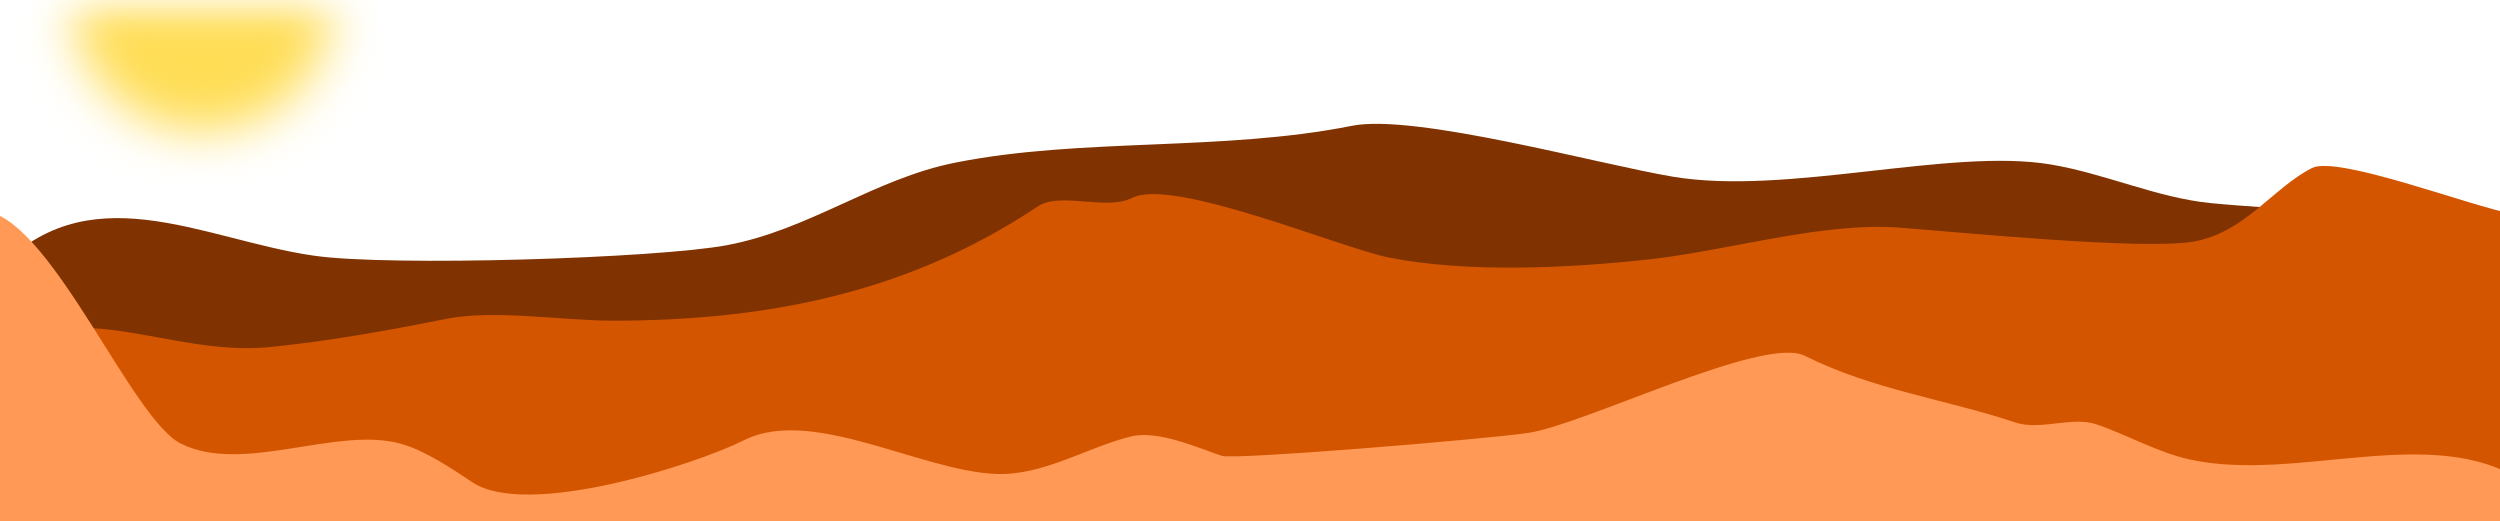
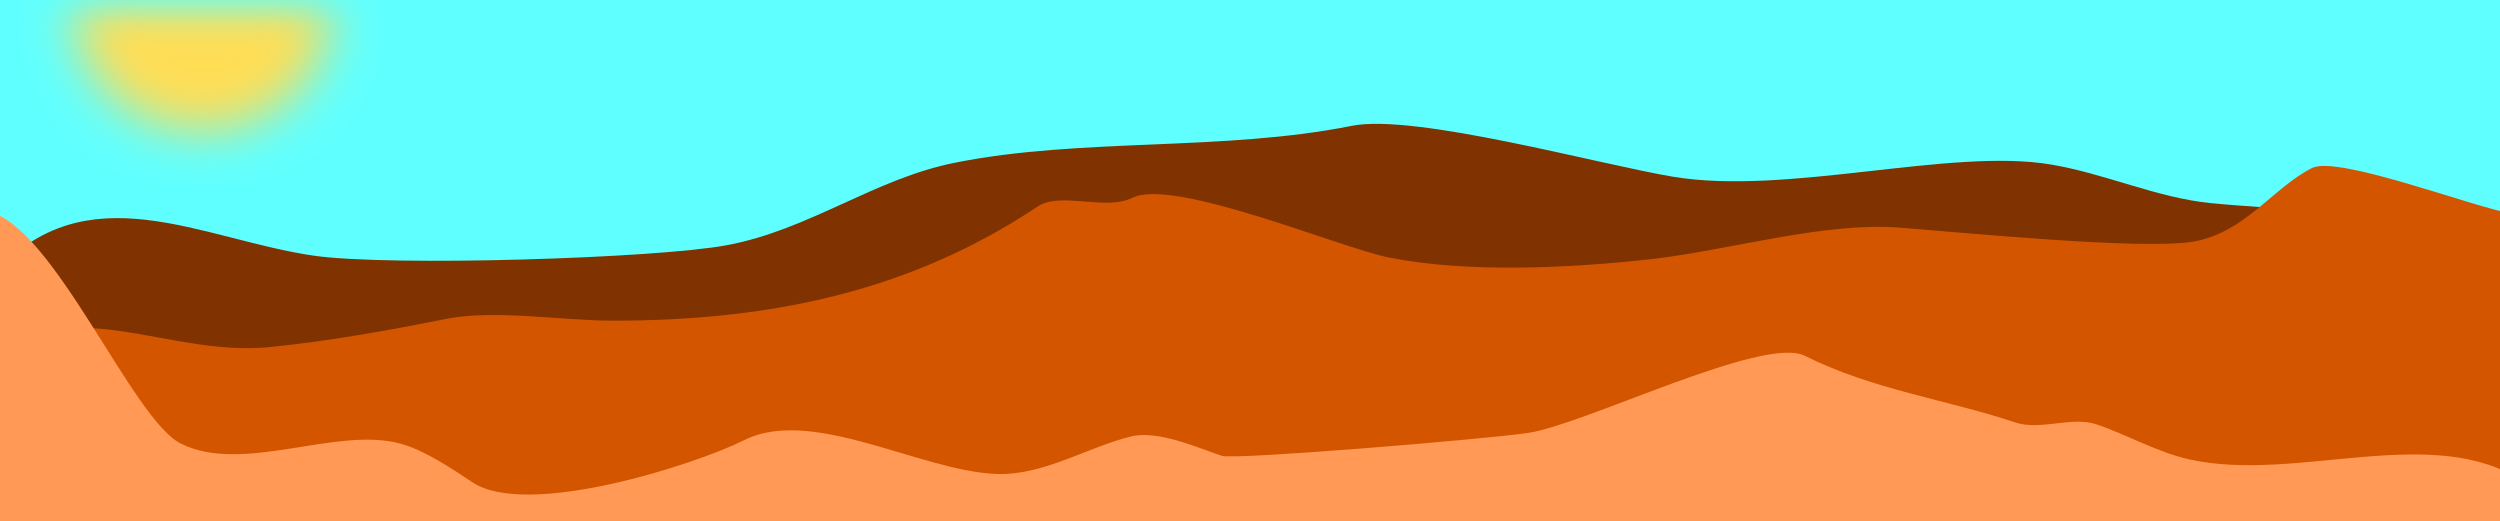
- <svg xmlns="http://www.w3.org/2000/svg" id="svg8" version="1.1" viewBox="0 0 508 105.833" height="400" width="1920">
+ <svg xmlns="http://www.w3.org/2000/svg" width="1920" height="400" viewBox="0 0 508 105.833" version="1.1" id="svg8">
  <defs id="defs2">
-     <filter height="1.4" y="-0.2" width="1.4" x="-0.2" id="filter4535" style="color-interpolation-filters:sRGB;">
-       <feGaussianBlur id="feGaussianBlur4533" result="blur" stdDeviation="5 5" />
+     <filter style="color-interpolation-filters:sRGB;" id="filter4535" x="-0.2" width="1.4" y="-0.2" height="1.4">
+       <feGaussianBlur stdDeviation="5 5" result="blur" id="feGaussianBlur4533" />
    </filter>
  </defs>
-   <g transform="translate(0,-191.1667)" id="layer1">
-     <path id="path4521" d="m -1.427,247.056 c 18.937,-21.398 42.452,-7.186 65.284,-3.924 15.52,2.217 69.538,0.54 83.834,-2.14 16.876,-3.164 29.868,-13.465 46.376,-16.767 25.638,-5.128 54.342,-2.235 80.624,-7.492 12.809,-2.562 50.243,7.839 65.284,10.346 23.201,3.867 56.224,-5.91 76.699,-2.497 11.041,1.84 21.58,6.76 32.463,7.848 13.785,1.379 31.337,1.361 43.879,6.065 5.216,1.956 11.921,4.659 16.767,5.351 l 1.07,59.576 -513.351,-1.427 z" style="fill:#803300;stroke:none;stroke-width:0.265px;stroke-linecap:butt;stroke-linejoin:miter;stroke-opacity:1" />
-     <path id="path4523" d="m -2.497,263.466 c 18.163,-12.804 36.603,0.3 57.435,-1.784 11.9,-1.19 24.071,-3.387 35.674,-5.708 9.848,-1.97 23.752,0.357 33.89,0.357 32.531,0 60.72,-6.114 86.331,-23.188 4.716,-3.144 13.792,0.952 19.264,-1.784 8.309,-4.154 42.259,10.164 52.084,12.129 15.911,3.182 36.734,2.181 53.154,0.357 15.793,-1.755 35.122,-7.616 50.657,-6.421 12.863,0.989 49.268,4.572 59.576,2.854 10.632,-1.772 16.28,-10.994 24.258,-14.983 5.278,-2.639 33.618,8.268 40.669,9.275 l -1.07,83.121 -512.638,0.357 z" style="fill:#d45500;stroke:none;stroke-width:0.265px;stroke-linecap:butt;stroke-linejoin:miter;stroke-opacity:1" />
-     <path id="path4525" d="m -2.14,234.213 c 13.296,3.354 29.018,42.156 38.885,47.09 12.617,6.309 31.552,-3.557 44.593,0 4.967,1.355 10.468,5.076 14.626,7.848 11.155,7.436 45.235,-3.532 55.295,-8.562 14.818,-7.409 39.358,8.47 54.581,6.778 8.531,-0.948 15.95,-5.504 23.902,-7.492 5.539,-1.385 13.512,2.245 18.551,3.924 2.522,0.841 52.878,-3.324 62.073,-4.638 11.517,-1.645 47.963,-19.898 56.365,-15.697 13.791,6.896 28.661,8.84 42.809,13.556 5.023,1.674 11.481,-1.286 16.41,0.357 6.09,2.03 12.372,5.683 18.907,7.135 21.975,4.883 49.549,-7.755 68.138,4.638 l -6.778,36.031 -508.713,1.784 z" style="fill:#ff9955;stroke:none;stroke-width:0.265px;stroke-linecap:butt;stroke-linejoin:miter;stroke-opacity:1" />
-     <circle r="26.458" cy="191.345" cx="41.085" id="path4527" style="opacity:1;fill:#ffdd55;fill-opacity:1;stroke:none;stroke-width:10.583;stroke-linecap:round;stroke-linejoin:miter;stroke-miterlimit:4;stroke-dasharray:none;stroke-opacity:1;paint-order:stroke markers fill;filter:url(#filter4535)" />
+   <g id="layer1" transform="translate(0,-191.1667)">
+     <rect style="opacity:1;fill:#60ffff;fill-opacity:1;stroke:none;stroke-width:10.583;stroke-linecap:round;stroke-linejoin:miter;stroke-miterlimit:4;stroke-dasharray:none;stroke-opacity:1;paint-order:stroke markers fill" id="rect4537" width="508" height="105.833" x="5.4999996e-006" y="191.167" />
+     <path style="fill:#803300;stroke:none;stroke-width:0.265px;stroke-linecap:butt;stroke-linejoin:miter;stroke-opacity:1" d="m -1.427,247.056 c 18.937,-21.398 42.452,-7.186 65.284,-3.924 15.52,2.217 69.538,0.54 83.834,-2.14 16.876,-3.164 29.868,-13.465 46.376,-16.767 25.638,-5.128 54.342,-2.235 80.624,-7.492 12.809,-2.562 50.243,7.839 65.284,10.346 23.201,3.867 56.224,-5.91 76.699,-2.497 11.041,1.84 21.58,6.76 32.463,7.848 13.785,1.379 31.337,1.361 43.879,6.065 5.216,1.956 11.921,4.659 16.767,5.351 l 1.07,59.576 -513.351,-1.427 z" id="path4521" />
+     <path style="fill:#d45500;stroke:none;stroke-width:0.265px;stroke-linecap:butt;stroke-linejoin:miter;stroke-opacity:1" d="m -2.497,263.466 c 18.163,-12.804 36.603,0.3 57.435,-1.784 11.9,-1.19 24.071,-3.387 35.674,-5.708 9.848,-1.97 23.752,0.357 33.89,0.357 32.531,0 60.72,-6.114 86.331,-23.188 4.716,-3.144 13.792,0.952 19.264,-1.784 8.309,-4.154 42.259,10.164 52.084,12.129 15.911,3.182 36.734,2.181 53.154,0.357 15.793,-1.755 35.122,-7.616 50.657,-6.421 12.863,0.989 49.268,4.572 59.576,2.854 10.632,-1.772 16.28,-10.994 24.258,-14.983 5.278,-2.639 33.618,8.268 40.669,9.275 l -1.07,83.121 -512.638,0.357 z" id="path4523" />
+     <path style="fill:#ff9955;stroke:none;stroke-width:0.265px;stroke-linecap:butt;stroke-linejoin:miter;stroke-opacity:1" d="m -2.14,234.213 c 13.296,3.354 29.018,42.156 38.885,47.09 12.617,6.309 31.552,-3.557 44.593,0 4.967,1.355 10.468,5.076 14.626,7.848 11.155,7.436 45.235,-3.532 55.295,-8.562 14.818,-7.409 39.358,8.47 54.581,6.778 8.531,-0.948 15.95,-5.504 23.902,-7.492 5.539,-1.385 13.512,2.245 18.551,3.924 2.522,0.841 52.878,-3.324 62.073,-4.638 11.517,-1.645 47.963,-19.898 56.365,-15.697 13.791,6.896 28.661,8.84 42.809,13.556 5.023,1.674 11.481,-1.286 16.41,0.357 6.09,2.03 12.372,5.683 18.907,7.135 21.975,4.883 49.549,-7.755 68.138,4.638 l -6.778,36.031 -508.713,1.784 z" id="path4525" />
+     <circle style="opacity:1;fill:#ffdd55;fill-opacity:1;stroke:none;stroke-width:10.583;stroke-linecap:round;stroke-linejoin:miter;stroke-miterlimit:4;stroke-dasharray:none;stroke-opacity:1;paint-order:stroke markers fill;filter:url(#filter4535)" id="path4527" cx="41.085" cy="191.345" r="26.458" />
  </g>
</svg>
